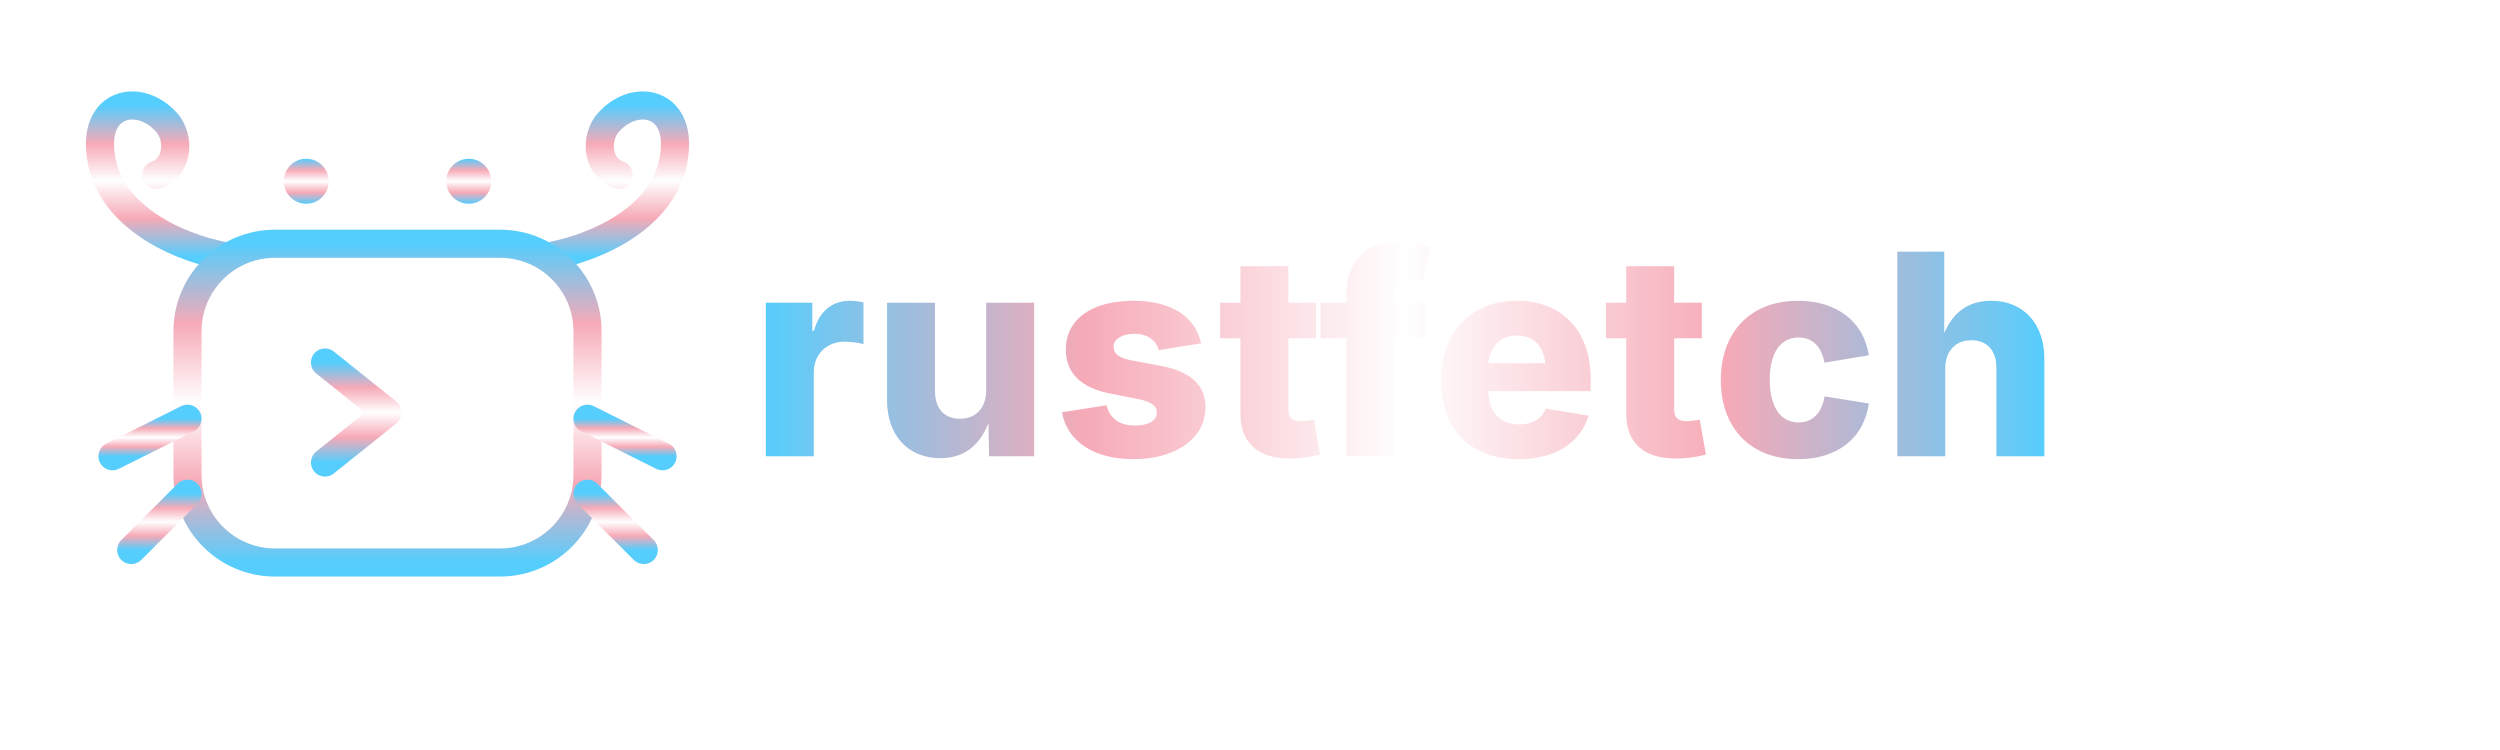
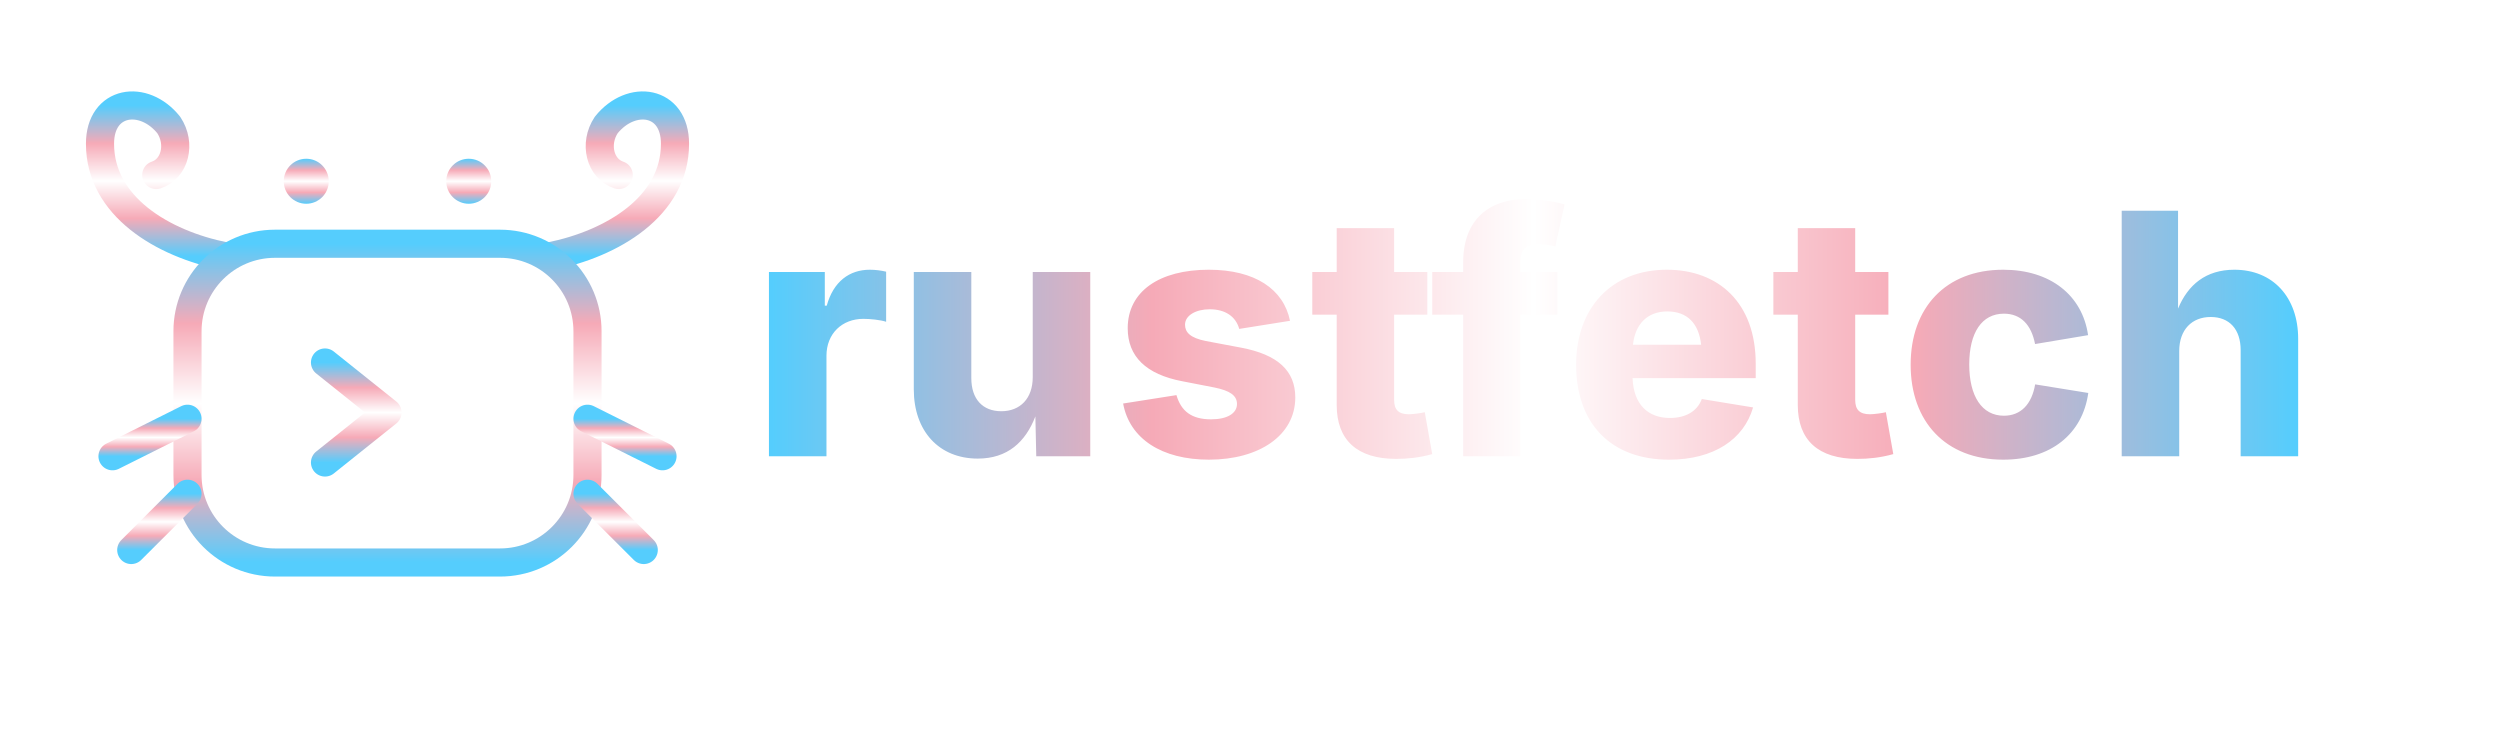
<svg xmlns="http://www.w3.org/2000/svg" width="400" height="120" viewBox="0 0 400 120" role="img" aria-labelledby="logo-title logo-desc">
  <defs>
    <linearGradient id="flag" x1="0" y1="0" x2="0" y2="1">
      <stop offset="0" stop-color="#55CDFD" />
      <stop offset="0.25" stop-color="#F6AAB7" />
      <stop offset="0.5" stop-color="#FFFFFF" />
      <stop offset="0.75" stop-color="#F6AAB7" />
      <stop offset="1" stop-color="#55CDFD" />
    </linearGradient>
    <linearGradient id="flagText" x1="0" y1="0" x2="1" y2="0">
      <stop offset="0" stop-color="#55CDFD" />
      <stop offset="0.25" stop-color="#F6AAB7" />
      <stop offset="0.5" stop-color="#FFFFFF" />
      <stop offset="0.75" stop-color="#F6AAB7" />
      <stop offset="1" stop-color="#55CDFD" />
    </linearGradient>
  </defs>
  <g fill="none" stroke="url(#flag)" stroke-width="4.5" stroke-linecap="round" stroke-linejoin="round">
    <path d="M 36 41 C 26 39 16 33 16 23 C 16 16 23 15 27 20 C 29 23 28 27 25 28" />
    <path d="M 88 41 C 98 39 108 33 108 23 C 108 16 101 15 97 20 C 95 23 96 27 99 28" />
    <path d="M 49 39 L 49 32" />
    <path d="M 75 39 L 75 32" />
    <rect x="30" y="39" width="64" height="51" rx="14" />
    <path d="M 30 67 L 18 73" />
    <path d="M 30 79 L 21 88" />
    <path d="M 94 67 L 106 73" />
    <path d="M 94 79 L 103 88" />
    <path d="M 52 58 L 62 66 L 52 74" />
    <path d="M 70 76 L 82 76" />
  </g>
  <g fill="url(#flag)">
    <circle cx="49" cy="29" r="3.6" />
    <circle cx="75" cy="29" r="3.6" />
  </g>
-   <text x="120" y="73" font-family="Inter, 'Segoe UI', system-ui, -apple-system, Helvetica, Arial, sans-serif" font-size="45" font-weight="800" letter-spacing="0.5" fill="url(#flagText)">rustfetch</text>
+   <text x="120" y="73" font-family="Inter, 'Segoe UI', system-ui, -apple-system, Helvetica, Arial, sans-serif" font-size="54" font-weight="800" letter-spacing="0.5" fill="url(#flagText)">rustfetch</text>
</svg>
